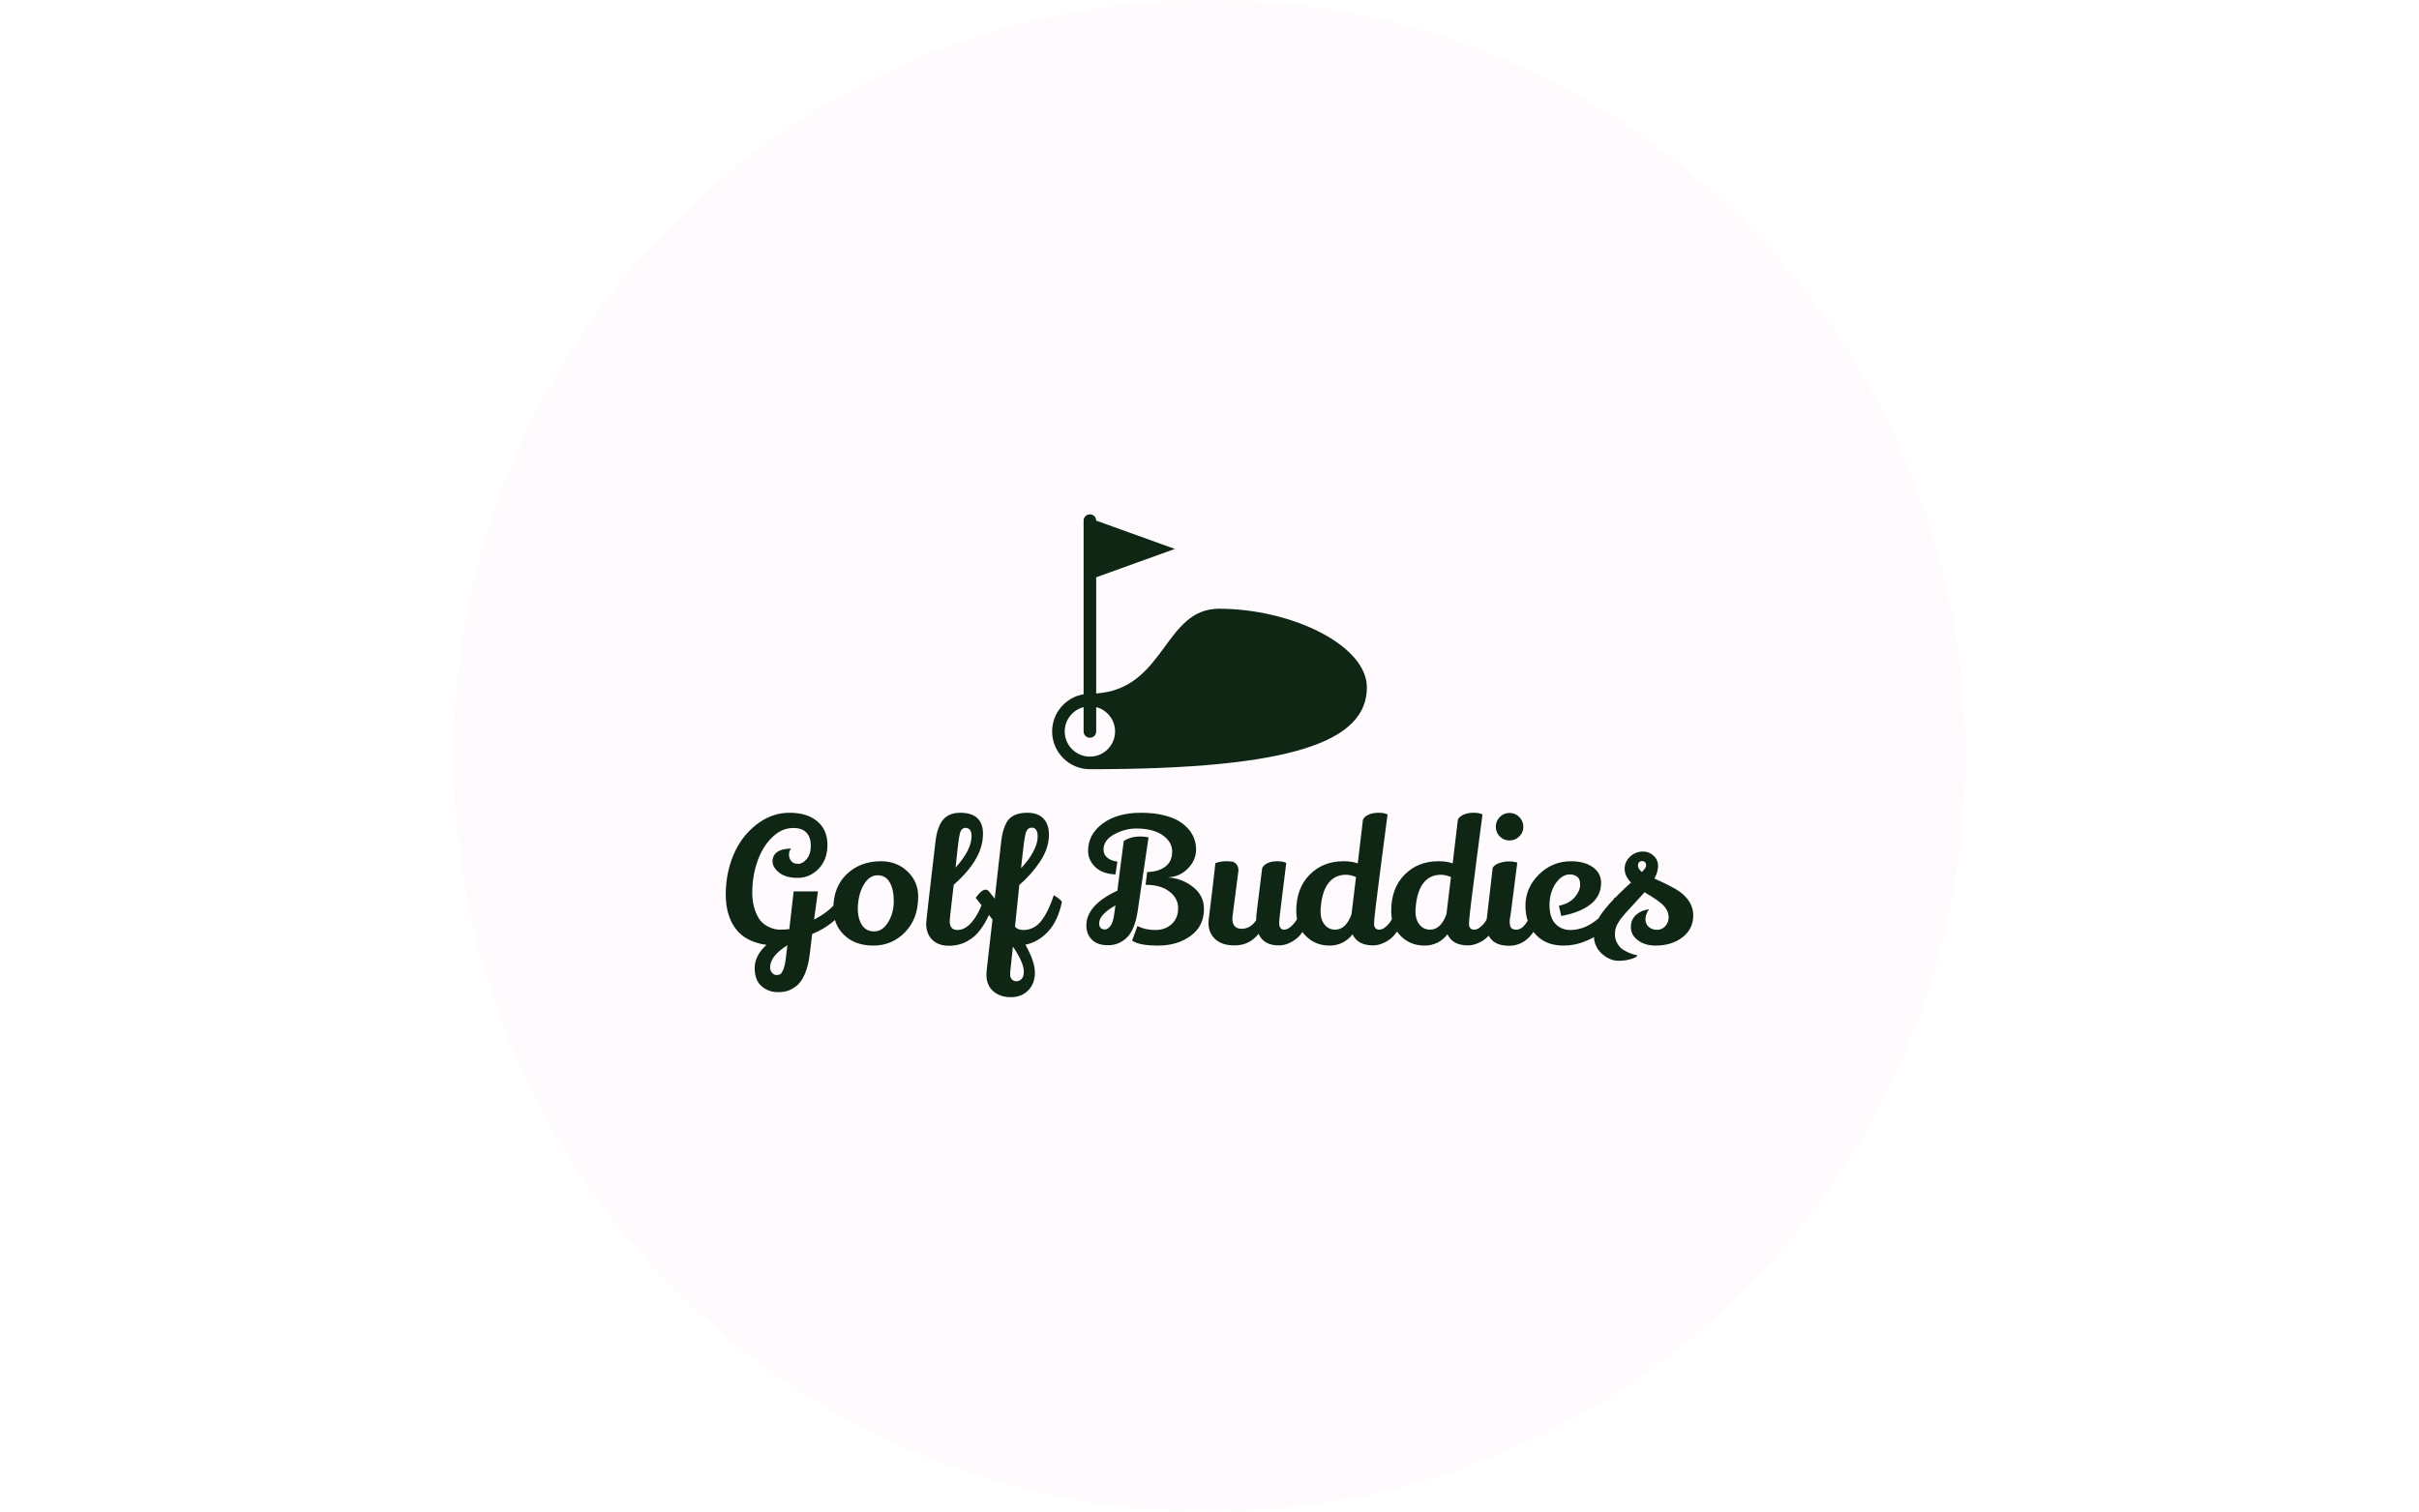
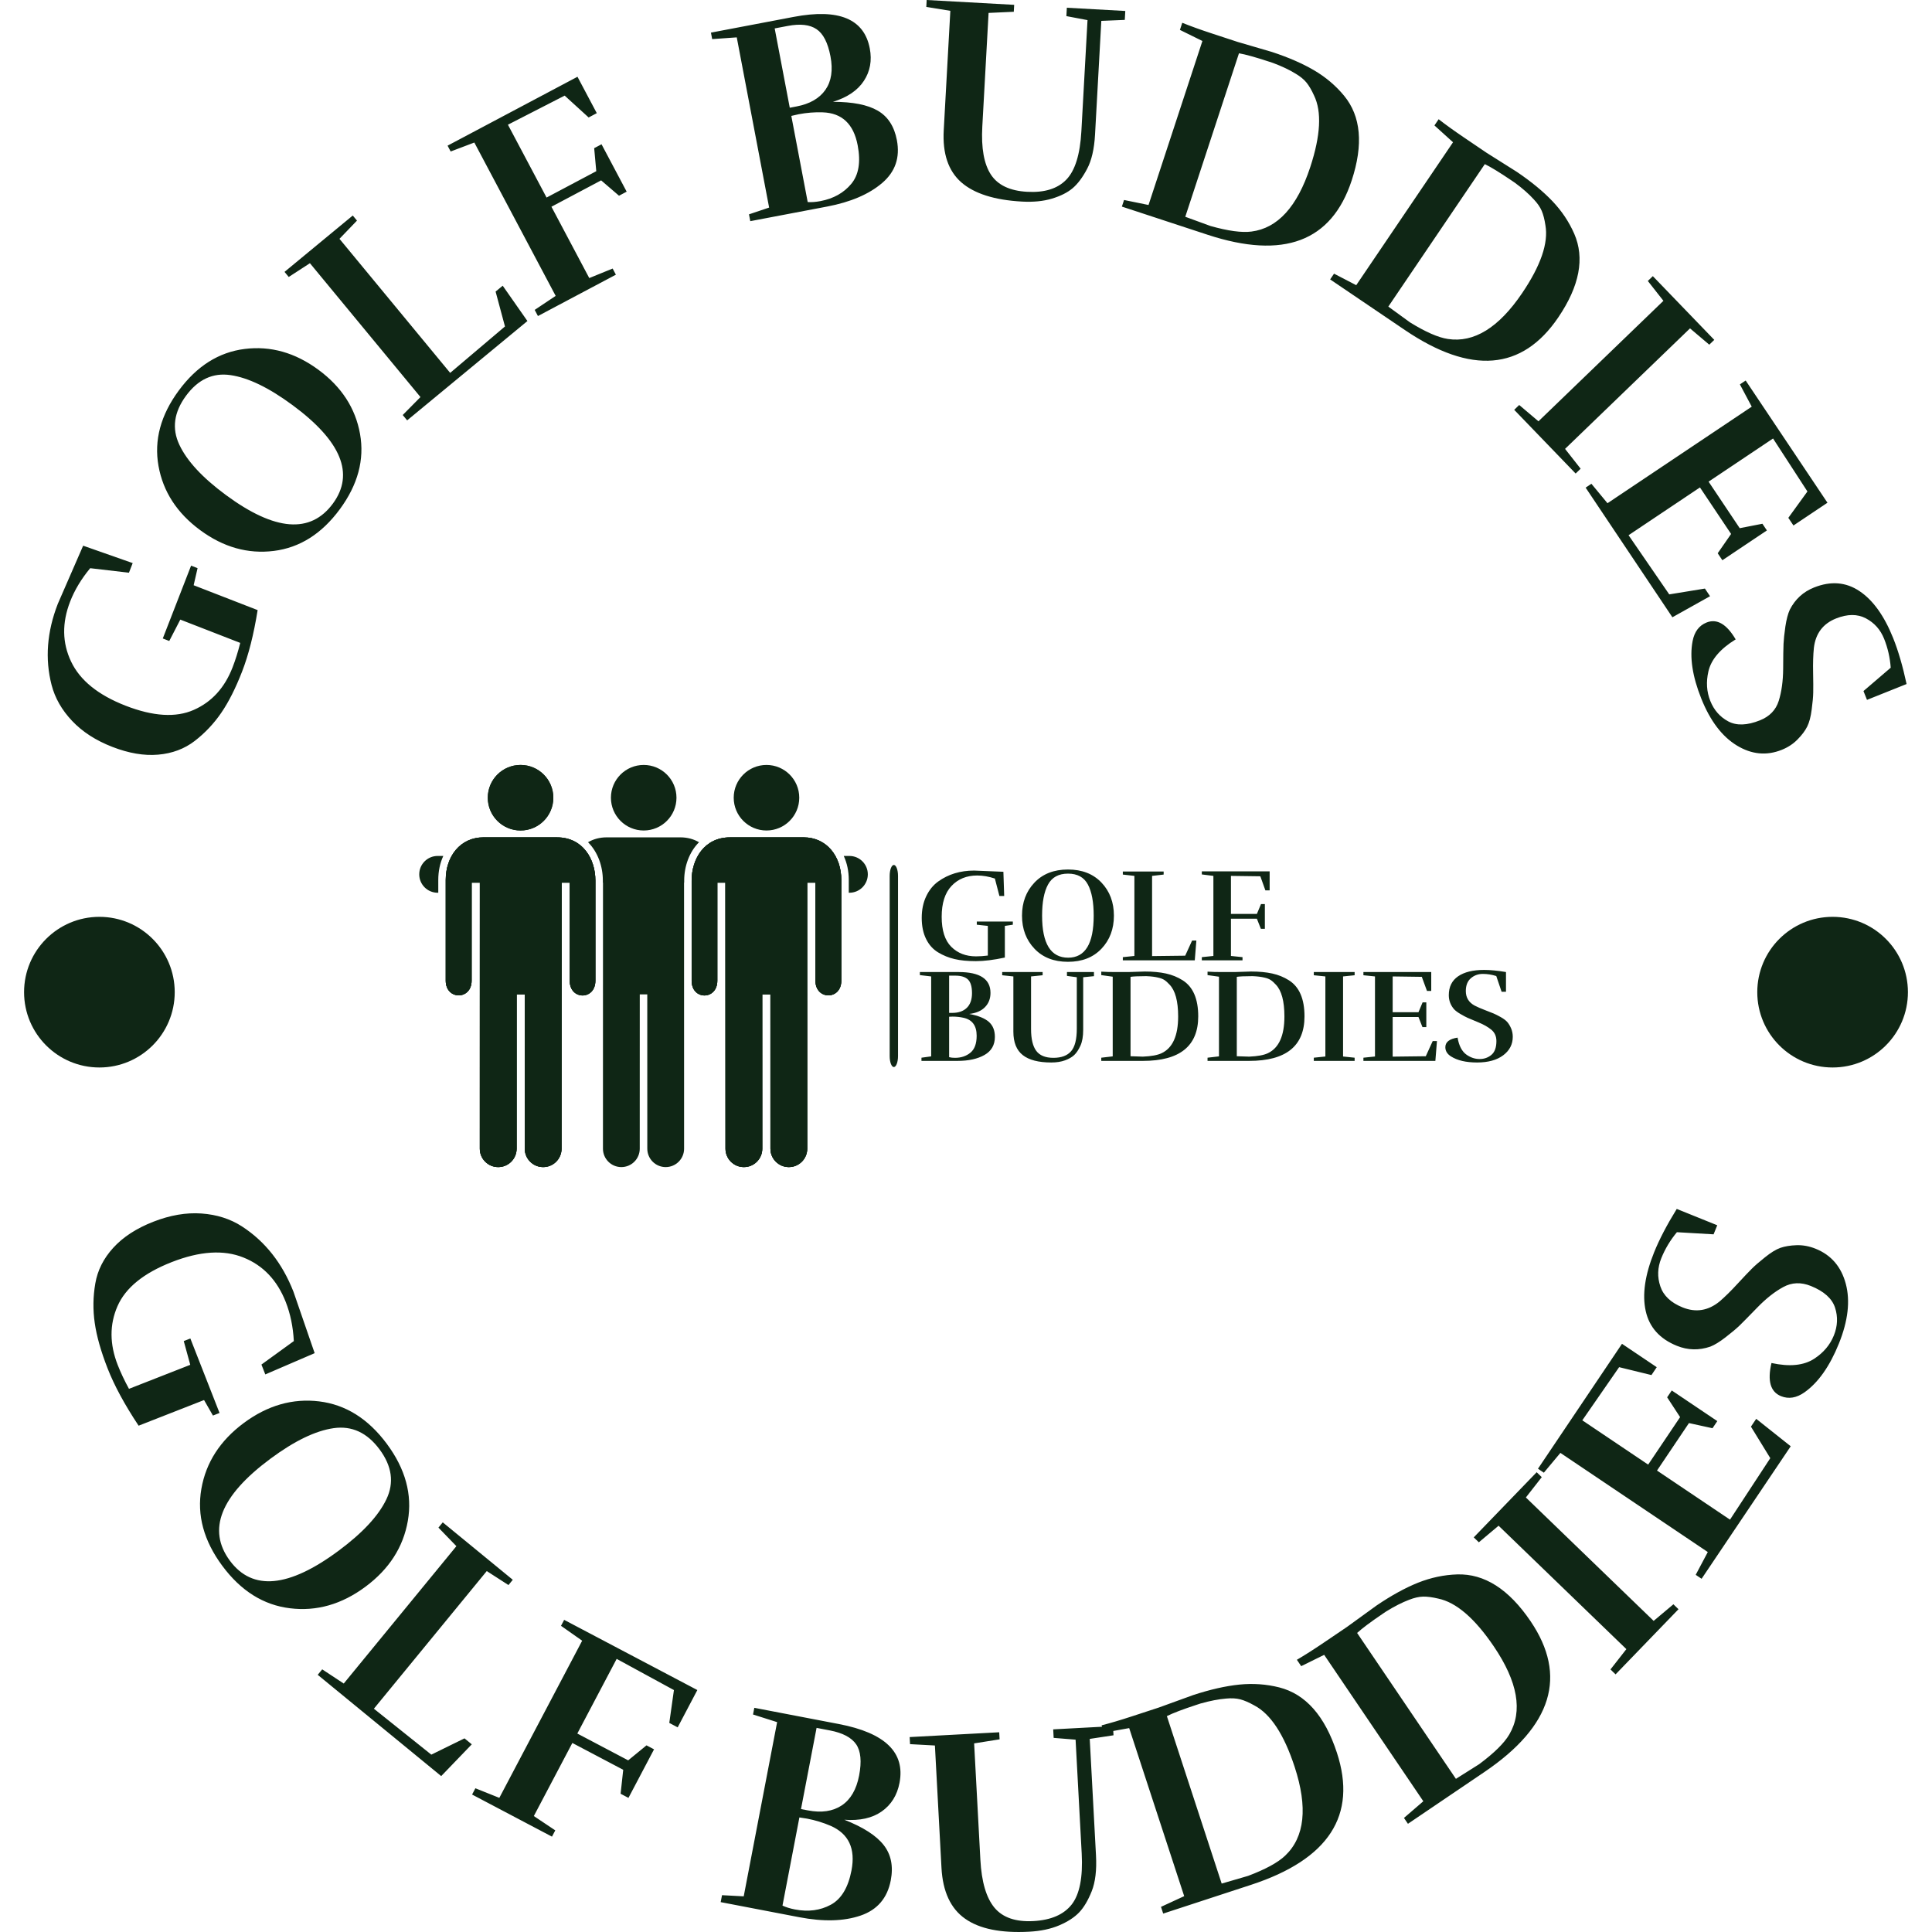
- <svg xmlns="http://www.w3.org/2000/svg" version="1.1" width="1000" height="625" viewBox="0 0 1000 625">
+ <svg xmlns="http://www.w3.org/2000/svg" version="1.1" width="1000" height="1000" viewBox="0 0 1000 1000">
  <g transform="matrix(1,0,0,1,0,0)">
-     <svg viewBox="0 0 512 320" data-background-color="#0f2615" preserveAspectRatio="xMidYMid meet" height="625" width="1000">
+     <svg viewBox="0 0 280 280" data-background-color="#ffffff" preserveAspectRatio="xMidYMid meet" height="1000" width="1000">
      <defs />
      <g id="tight-bounds" transform="matrix(1,0,0,1,0,0)">
-         <svg viewBox="0 0 512 320" height="320" width="512">
+         <svg viewBox="0 0 280 280" height="280" width="280">
          <g>
-             <svg />
-           </g>
-           <g>
-             <svg viewBox="0 0 512 320" height="320" width="512">
-               <g>
-                 <path d="M96 160c0-88.366 71.634-160 160-160 88.366 0 160 71.634 160 160 0 88.366-71.634 160-160 160-88.366 0-160-71.634-160-160z" fill="#fffafe" data-fill-palette-color="tertiary" />
-               </g>
-               <g transform="matrix(1,0,0,1,153.6,108.8871)">
-                 <svg viewBox="0 0 204.8 102.226" height="102.226" width="204.8">
+             <svg viewBox="0 0 280 280" height="280" width="280">
+               <g transform="matrix(1,0,0,1,60.75871,110.8564)">
+                 <svg viewBox="0 0 158.483 58.287" height="58.287" width="158.483">
                  <g>
-                     <svg viewBox="0 0 204.8 102.226" height="102.226" width="204.8">
+                     <svg viewBox="0 0 292.302 107.504" height="58.287" width="158.483">
                      <g>
-                         <svg viewBox="0 0 204.8 102.226" height="102.226" width="204.8">
-                           <g transform="matrix(1,0,0,1,0,63.1797)">
-                             <svg viewBox="0 0 204.8 39.046" height="39.046" width="204.8">
+                         <rect width="2.231" height="54.021" x="125.747" y="26.742" fill="#0f2615" opacity="1" stroke-width="0" stroke="transparent" fill-opacity="1" class="rect-o-0" data-fill-palette-color="primary" rx="1%" id="o-0" data-palette-color="#0f2615" />
+                       </g>
+                       <g transform="matrix(1,0,0,1,133.8198,26.87591)">
+                         <svg viewBox="0 0 158.483 53.752" height="53.752" width="158.483">
+                           <g>
+                             <svg viewBox="0 0 158.483 53.752" height="53.752" width="158.483">
                              <g>
-                                 <svg viewBox="0 0 204.8 39.046" height="39.046" width="204.8">
-                                   <g>
-                                     <svg viewBox="0 0 204.8 39.046" height="39.046" width="204.8">
-                                       <g transform="matrix(1,0,0,1,0,0)">
-                                         <svg width="204.8" viewBox="1.45 -38.05 279.27 53.25" height="39.046" data-palette-color="#0f2615">
-                                           <path d="M16.55 13.75L16.55 13.75Q13.75 13.75 11.78 12.03 9.8 10.3 9.8 6.75 9.8 3.2 13.2 0.1L13.2 0.1Q7.15-0.75 4.3-4.58 1.45-8.4 1.45-14.48 1.45-20.55 3.68-25.88 5.9-31.2 10.3-34.63 14.7-38.05 19.83-38.05 24.95-38.05 27.88-35.58 30.8-33.1 30.8-28.8 30.8-24.5 28.25-21.88 25.7-19.25 22.23-19.25 18.75-19.25 16.85-20.78 14.95-22.3 14.95-24.03 14.95-25.75 16.32-26.73 17.7-27.7 20.35-27.7L20.35-27.7Q19.7-27.05 19.7-25.98 19.7-24.9 20.35-24.1 21-23.3 22.33-23.3 23.65-23.3 24.83-24.7 26-26.1 26-28.53 26-30.95 24.75-32.3 23.5-33.65 20.95-33.65L20.95-33.65Q17.55-33.65 14.78-30.9 12-28.15 10.55-23.9 9.1-19.65 9.1-14.95L9.1-14.95Q9.1-10.9 10.85-7.8L10.85-7.8Q11.75-6.2 13.53-5.25 15.3-4.3 17.03-4.3 18.75-4.3 19.8-4.45L19.8-4.45 21.05-15.35 28.05-15.35 26.95-7.2Q32.35-10.05 34.05-13.4L34.05-13.4 36-10.65Q32.75-5.65 26.4-3.05L26.4-3.05 25.75 2.35Q25.35 6 24.3 8.45 23.25 10.9 21.83 11.98 20.4 13.05 19.2 13.4 18 13.75 16.55 13.75ZM14.25 6.6L14.25 6.6Q14.25 7.5 14.8 8.15 15.35 8.8 16.07 8.8 16.8 8.8 17.2 8.55 17.6 8.3 18.05 7.25 18.5 6.2 18.75 4.3L18.75 4.3 19.25 0.2Q14.25 3.3 14.25 6.6ZM46.25-24.05L46.25-24.05Q50.85-24.05 53.92-21.1 57-18.15 57-13.9L57-13.9Q57-7.45 53.22-3.58 49.45 0.3 44.1 0.3 38.75 0.3 35.62-2.75 32.5-5.8 32.5-10.3L32.5-10.3Q32.5-16.6 36.35-20.3L36.35-20.3Q40.25-24.05 46.25-24.05ZM45.27-20Q42.9-20 41.3-17.3 39.7-14.6 39.55-10.5L39.55-10.5Q39.55-7.6 40.72-5.7 41.9-3.8 44.3-3.8 46.7-3.8 48.32-6.45 49.95-9.1 49.95-12.5 49.95-15.9 48.8-17.9L48.8-17.9Q47.65-20 45.27-20ZM65.87 0.35Q62.8 0.35 61.05-1.38 59.3-3.1 59.3-6.1L59.3-6.1Q59.3-6.9 62-29.85L62-29.85Q62.7-35.75 65.75-37.3L65.75-37.3Q67.15-38.05 69.09-38.05L69.09-38.05Q75.7-38.05 75.7-31.95L75.7-31.95Q75.7-31.45 75.65-30.9L75.65-30.9Q75.15-24.2 67.25-17.25L67.25-17.25Q67-14.8 66.7-12.5L66.7-12.5Q66.09-7.35 66.09-6.8L66.09-6.8Q66.09-4.2 68.34-4.2L68.34-4.2Q70.8-4.2 72.92-7.03 75.05-9.85 76.2-14.25L76.2-14.25Q76.65-14.1 77.45-13.43 78.25-12.75 78.55-12.25L78.55-12.25Q77.75-8.1 74.95-4.3L74.95-4.3Q73.55-2.35 71.4-1.1L71.4-1.1Q68.95 0.35 65.87 0.35ZM67.95-23.75L67.8-22.25Q72.4-27.3 72.4-31.3L72.4-31.3Q72.4-33.7 70.59-33.7L70.59-33.7Q69.45-33.6 69.07-32.2 68.7-30.8 68.37-27.65 68.05-24.5 67.95-23.75L67.95-23.75ZM87.94 0.05L87.94 0.05Q90.69 4.9 90.69 8.08 90.69 11.25 88.77 13.23 86.84 15.2 83.74 15.2 80.64 15.2 78.67 13.48 76.69 11.75 76.69 8.7L76.69 8.7Q76.69 8.1 76.89 6.3L76.89 6.3 78.44-7.2Q75.49-11.15 73.59-13.5L73.59-13.5Q75.29-15.85 76.44-15.85L76.44-15.85Q76.99-15.85 77.47-15.3 77.94-14.75 79.09-13.25L79.09-13.25 80.99-30.05Q81.39-33.35 82.59-35.4L82.59-35.4Q84.19-38.05 88.49-38.05L88.49-38.05Q91.54-38.05 93.14-36.38 94.74-34.7 94.74-31.75L94.74-31.75Q94.74-27.8 92.17-23.95 89.59-20.1 86.19-17.2L86.19-17.2 84.94-5.15Q85.79-4.2 87.34-4.2L87.34-4.2Q90.44-4.2 92.52-6.83 94.59-9.45 96.14-14.25L96.14-14.25Q96.84-13.85 97.62-13.23 98.39-12.6 98.49-12.35L98.49-12.35Q97.34-6.8 94.49-3.75 91.64-0.7 87.94 0.05ZM90.29-33.7L90.29-33.7Q90.04-33.75 89.79-33.75L89.79-33.75Q88.44-33.75 87.99-32 87.54-30.25 86.89-23.95L86.89-23.95 86.69-22.05Q88.84-24.25 90.17-26.73 91.49-29.2 91.49-31.23 91.49-33.25 90.29-33.7ZM84.34 0.6L83.59 7.6Q83.54 7.85 83.54 8.68 83.54 9.5 84.04 10.05 84.54 10.6 85.37 10.6 86.19 10.6 86.84 9.93 87.49 9.25 87.49 7.85L87.49 7.85Q87.49 5.2 84.34 0.6L84.34 0.6ZM106.04-27.05L106.04-27.05Q106.04-31.8 110.24-34.93 114.44-38.05 121.34-38.05L121.34-38.05Q124.99-38.05 127.89-37.33 130.79-36.6 132.49-35.5 134.19-34.4 135.34-32.95L135.34-32.95Q137.24-30.45 137.21-27.38 137.19-24.3 134.79-21.9 132.39-19.5 128.99-19.4L128.99-19.4Q133.24-19.1 136.36-16.6 139.49-14.1 139.49-10.3L139.49-10.3Q139.49-5.3 135.64-2.5 131.79 0.3 126.26 0.3 120.74 0.3 118.74-1.15L118.74-1.15 120.29-5.35Q122.49-4.2 125.41-4.2 128.34-4.2 130.19-5.93 132.04-7.65 132.04-10.5 132.04-13.35 129.51-15.3 126.99-17.25 122.64-17.25L122.64-17.25 123.09-20.95Q126.09-20.95 128.16-22.38 130.24-23.8 130.31-26.65 130.39-29.5 127.74-31.45L127.74-31.45Q124.89-33.5 119.94-33.5L119.94-33.5Q116.69-33.5 113.59-31.83 110.49-30.15 110.49-27.35L110.49-27.35Q110.49-26 111.59-25.08 112.69-24.15 114.49-23.95L114.49-23.95 113.94-20.25Q110.14-20.4 108.09-22.4 106.04-24.4 106.04-27.05ZM120.34-9.6Q119.54-4.25 117.24-2.02 114.94 0.2 111.84 0.2 108.74 0.2 107.14-1.4 105.54-3 105.54-5.5L105.54-5.5Q105.54-11.4 114.49-15.55L114.49-15.55Q114.74-17.65 115.21-21.23 115.69-24.8 115.96-27 116.24-29.2 116.34-29.9L116.34-29.9Q118.39-31.2 121.09-31.2L121.09-31.2Q122.34-31.2 123.49-30.95L123.49-30.95 120.34-9.6ZM109.24-6.15L109.24-6.15Q109.24-4.35 110.94-4.35L110.94-4.35Q111.64-4.35 112.41-5.28 113.19-6.2 113.49-8.2L113.49-8.2 113.94-11.3Q109.24-8.65 109.24-6.15ZM163.24-23.55L163.24-23.55Q161.19-7.35 161.19-6.3L161.19-6.3Q161.19-4.3 162.64-4.3L162.64-4.3Q163.94-4.3 165.46-6.08 166.99-7.85 167.89-11.4L167.89-11.4Q169.54-9.6 169.89-8.6L169.89-8.6Q168.74-3.75 166.24-1.75 163.74 0.25 161.09 0.25L161.09 0.25Q156.74 0.25 155.24-3.1L155.24-3.1Q152.64 0.25 148.29 0.25L148.29 0.25Q144.69 0.25 142.74-1.55 140.79-3.35 140.79-6.25L140.79-6.25Q140.79-6.95 141.04-8.7L141.04-8.7Q142.19-18 142.79-23.5L142.79-23.5Q144.34-24.05 145.64-24.05 146.94-24.05 147.59-23.95 148.24-23.85 148.84-23.2 149.44-22.55 149.44-21.35L149.44-21.35 147.79-8.6Q147.69-8 147.69-7.5L147.69-7.5Q147.69-4.55 150.39-4.55L150.39-4.55Q152.89-4.55 154.54-7L154.54-7Q154.54-7.55 154.64-8.75L154.64-8.75 156.29-22.05Q156.64-22.9 157.79-23.48 158.94-24.05 160.66-24.05 162.39-24.05 163.24-23.55ZM185.38-36.05Q185.73-36.9 186.96-37.48 188.18-38.05 189.91-38.05 191.63-38.05 192.48-37.55L192.48-37.55Q191.98-33.65 190.88-25.3L190.88-25.3Q188.58-7.85 188.58-6.08 188.58-4.3 190.08-4.3L190.08-4.3Q191.38-4.3 192.78-5.93 194.18-7.55 195.33-11.25L195.33-11.25Q196.73-9.9 197.28-8.3L197.28-8.3Q195.48-2.35 191.63-0.6L191.63-0.6Q189.88 0.25 188.33 0.25L188.33 0.25Q183.88 0.25 182.38-2.95L182.38-2.95Q179.78 0.3 175.73 0.3 171.68 0.3 168.91-2.45 166.13-5.2 166.13-9.7L166.13-9.7Q166.13-16.25 169.98-20.15 173.83-24.05 179.73-24.05L179.73-24.05Q179.88-24.05 180.03-24.05L180.03-24.05Q182.08-24.05 183.88-23.45L183.88-23.45 185.38-36.05ZM180.48-20.15L180.48-20.15Q177.28-20.15 175.41-17.73 173.53-15.3 173.18-10.5L173.18-10.5Q173.13-10.05 173.13-9.65L173.13-9.65Q173.13-7.2 174.31-5.75 175.48-4.3 177.33-4.3L177.33-4.3Q180.48-4.3 182.08-8.75L182.08-8.75 183.38-19.5Q181.73-20.15 180.48-20.15ZM212.78-36.05Q213.13-36.9 214.36-37.48 215.58-38.05 217.31-38.05 219.03-38.05 219.88-37.55L219.88-37.55Q219.38-33.65 218.28-25.3L218.28-25.3Q215.98-7.85 215.98-6.08 215.98-4.3 217.48-4.3L217.48-4.3Q218.78-4.3 220.18-5.93 221.58-7.55 222.73-11.25L222.73-11.25Q224.13-9.9 224.68-8.3L224.68-8.3Q222.88-2.35 219.03-0.6L219.03-0.6Q217.28 0.25 215.73 0.25L215.73 0.25Q211.28 0.25 209.78-2.95L209.78-2.95Q207.18 0.3 203.13 0.3 199.08 0.3 196.31-2.45 193.53-5.2 193.53-9.7L193.53-9.7Q193.53-16.25 197.38-20.15 201.23-24.05 207.13-24.05L207.13-24.05Q207.28-24.05 207.43-24.05L207.43-24.05Q209.48-24.05 211.28-23.45L211.28-23.45 212.78-36.05ZM207.88-20.15L207.88-20.15Q204.68-20.15 202.81-17.73 200.93-15.3 200.58-10.5L200.58-10.5Q200.53-10.05 200.53-9.65L200.53-9.65Q200.53-7.2 201.71-5.75 202.88-4.3 204.73-4.3L204.73-4.3Q207.88-4.3 209.48-8.75L209.48-8.75 210.78-19.5Q209.13-20.15 207.88-20.15ZM224.88-36.83Q226.03-38 227.68-38 229.33-38 230.5-36.83 231.68-35.65 231.68-34 231.68-32.35 230.5-31.2 229.33-30.05 227.68-30.05 226.03-30.05 224.88-31.2 223.73-32.35 223.73-34 223.73-35.65 224.88-36.83ZM222.83-22.15Q223.33-23.05 224.73-23.53 226.13-24 227.5-24 228.88-24 229.93-23.65L229.93-23.65Q227.98-8.6 227.98-8.45L227.98-8.45Q227.73-7.45 227.73-6.78 227.73-6.1 227.83-5.6L227.83-5.6Q228.03-4.3 229.65-4.3 231.28-4.3 232.65-6.43 234.03-8.55 234.73-11.25L234.73-11.25Q235.08-11.05 235.83-10.05 236.58-9.05 236.73-8.55L236.73-8.55Q235.73-4.55 233.33-2.1L233.33-2.1Q230.93 0.35 227.58 0.35 224.23 0.35 222.6-1.3 220.98-2.95 220.98-5.55L220.98-5.55Q220.98-6.1 221.03-6.7L221.03-6.7 222.83-22.15ZM241.93-11.2Q245.03-11.85 246.55-13.7 248.08-15.55 248.08-17.28 248.08-19 247.15-19.63 246.23-20.25 245.13-20.25L245.13-20.25Q242.78-20.25 241-17.63 239.23-15 239.23-11.38 239.23-7.75 240.95-5.98 242.68-4.2 245.23-4.2L245.23-4.2Q248.98-4.2 252.43-6.8 255.88-9.4 258.03-13.6L258.03-13.6Q259.13-12.55 260.03-11L260.03-11Q258.38-7.25 254.18-3.65L254.18-3.65Q252.08-1.9 249.2-0.8 246.33 0.3 243.28 0.3L243.28 0.3Q238.28 0.3 235.38-2.75L235.38-2.75Q232.28-6.05 232.28-11.2 232.28-16.35 236.15-20.2 240.03-24.05 245.43-24.05L245.43-24.05Q249.28-24.05 251.68-22.38 254.08-20.7 254.13-17.85L254.13-17.85Q254.13-14 251.05-11.6 247.98-9.2 242.63-8.25L242.63-8.25 241.93-11.2ZM276.77-15.3L276.77-15.3Q280.72-12.4 280.72-8.45 280.72-4.5 277.62-2.1 274.52 0.3 269.82 0.3L269.82 0.3Q266.77 0.3 264.75-1.23 262.72-2.75 262.72-5 262.72-7.25 264.22-8.58 265.72-9.9 267.97-10.2L267.97-10.2Q266.92-8.7 266.92-7.33 266.92-5.95 267.87-5.1L267.87-5.1Q268.82-4.25 270.27-4.25 271.72-4.25 272.67-5.33 273.62-6.4 273.62-7.8L273.62-7.8Q273.62-10.1 271.47-11.9L271.47-11.9Q270.17-12.95 268.67-13.88 267.17-14.8 267.07-14.85L267.07-14.85Q266.87-15 266.67-15.1L266.67-15.1Q265.77-14.05 264.07-12.23 262.37-10.4 261.37-9.3L261.37-9.3Q258.57-6.25 258.22-4.2L258.22-4.2Q258.12-3.8 258.12-2.68 258.12-1.55 258.8-0.35 259.47 0.85 260.42 1.45 261.37 2.05 262.3 2.43 263.22 2.8 263.9 2.95 264.57 3.1 264.57 3.15L264.57 3.15Q264.57 3.5 263.47 3.95L263.47 3.95Q261.42 4.7 259.2 4.7 256.97 4.7 254.87 3.1L254.87 3.1Q252.02 0.9 252.02-2.75L252.02-2.75Q252.02-5 253.17-7.2L253.17-7.2Q255.22-11.1 262.77-17.9L262.77-17.9Q260.92-19.75 260.92-21.85 260.92-23.95 262.5-25.4 264.07-26.85 266.22-26.85L266.22-26.85Q268.17-26.85 269.62-25.3L269.62-25.3Q270.57-24.25 270.57-22.65 270.57-21.05 269.52-19.05L269.52-19.05Q274.87-16.65 276.77-15.3ZM265.92-20.95L265.92-20.95Q267.12-22.2 267.12-22.75L267.12-22.75Q267.12-24 266.02-24.1L266.02-24.1Q264.77-24.1 264.77-22.7L264.77-22.7Q264.77-21.85 265.92-20.95Z" opacity="1" transform="matrix(1,0,0,1,0,0)" fill="#0f2615" class="undefined-text-0" data-fill-palette-color="quaternary" id="text-0" />
-                                         </svg>
+                                 <svg viewBox="0 0 158.483 53.752" height="53.752" width="158.483">
+                                   <g transform="matrix(1,0,0,1,0,0)">
+                                     <svg width="158.483" viewBox="1.55 -34.15 222.9 72.55" height="53.752" data-palette-color="#0f2615">
+                                       <svg />
+                                       <svg />
+                                       <g class="undefined-text-0" data-fill-palette-color="primary" id="text-0">
+                                         <path d="M21.95-33.75v0l11 0.45 0.3 9.1h-1.8l-1.7-6.55c-2.3-0.767-4.517-1.15-6.65-1.15v0c-3.967 0-7.183 1.307-9.65 3.92-2.467 2.62-3.7 6.487-3.7 11.6 0 5.12 1.2 8.88 3.6 11.28 2.4 2.4 5.5 3.6 9.3 3.6v0c1.367 0 2.85-0.1 4.45-0.3v0-11.15l-4.15-0.45v-1.2h13.55v1.2l-3 0.45v11.9c-4.167 0.9-7.807 1.35-10.92 1.35-3.12 0-5.78-0.26-7.98-0.78-2.2-0.513-4.267-1.353-6.2-2.52-1.933-1.167-3.44-2.85-4.52-5.05-1.087-2.2-1.63-4.833-1.63-7.9 0-3.067 0.56-5.777 1.68-8.13 1.113-2.347 2.62-4.203 4.52-5.57v0c3.8-2.733 8.3-4.1 13.5-4.1zM74.5-16.8c0 5-1.557 9.14-4.67 12.42-3.12 3.287-7.32 4.93-12.6 4.93-5.287 0-9.487-1.643-12.6-4.93-3.12-3.28-4.68-7.42-4.68-12.42 0-5 1.56-9.143 4.68-12.43 3.113-3.28 7.313-4.92 12.6-4.92 5.28 0 9.48 1.64 12.6 4.92 3.113 3.287 4.67 7.43 4.67 12.43zM57.3-1v0c6.4 0 9.6-5.267 9.6-15.8v0c0-5.067-0.727-8.967-2.18-11.7-1.447-2.733-3.937-4.1-7.47-4.1-3.533 0-6.04 1.367-7.52 4.1-1.487 2.733-2.23 6.633-2.23 11.7v0c0 10.533 3.267 15.8 9.8 15.8zM77.85-33.4h15.35v1.15l-4.35 0.5v30.15l12.45-0.15 2.6-5.7h1.6l-0.6 7.45h-27.05v-1.2l4.35-0.45v-30.1l-4.35-0.5zM128.25-15.65h-9.75v14l4.35 0.45v1.2h-15.3v-1.2l4.35-0.45v-30.1l-4.35-0.55v-1.15h25.5v7.15h-1.6l-1.9-5.3-11.05-0.15v14.3h9.75l1.55-3.7h1.45v9.3h-1.5z" data-fill-palette-color="primary" fill="#0f2615" opacity="1" />
+                                         <path d="M1.55 4.4h14.6c7.967 0 11.95 2.617 11.95 7.85v0c0 2.133-0.683 3.907-2.05 5.32-1.367 1.42-3.35 2.28-5.95 2.58v0c3.367 0.633 5.817 1.617 7.35 2.95 1.533 1.333 2.3 3.217 2.3 5.65v0c0 3.067-1.3 5.34-3.9 6.82-2.6 1.487-5.983 2.23-10.15 2.23v0h-13.55v-1.2l3.65-0.5v-30.05l-4.25-0.5zM13.85 21.15v0l-1.3 0.05v15.2c0.633 0.167 1.367 0.25 2.2 0.25v0c2.3 0 4.233-0.643 5.8-1.93 1.567-1.28 2.35-3.403 2.35-6.37v0c0-3.767-1.633-6.017-4.9-6.75v0c-1.333-0.3-2.717-0.45-4.15-0.45zM14.85 5.75h-2.3v14h1.2c2.333 0 4.15-0.633 5.45-1.9 1.3-1.267 1.95-3.11 1.95-5.53 0-2.413-0.5-4.113-1.5-5.1-1-0.98-2.6-1.47-4.8-1.47zM62.95 6.35v19.75c0 2.5-0.35 4.507-1.05 6.02-0.7 1.52-1.473 2.68-2.32 3.48-0.853 0.8-2.013 1.467-3.48 2-1.467 0.533-3.183 0.8-5.15 0.8v0c-4.8 0-8.373-0.927-10.72-2.78-2.353-1.847-3.53-4.787-3.53-8.82v0-20.75l-4.2-0.45v-1.2h15.2v1.2l-4.35 0.45v19.75c0 3.733 0.65 6.473 1.95 8.22 1.3 1.753 3.45 2.63 6.45 2.63 3 0 5.217-0.827 6.65-2.48 1.433-1.647 2.15-4.487 2.15-8.52v0-19.3l-3.7-0.5v-1.45h10.15v1.55zM106.2 21.05v0c0 11.167-6.933 16.75-20.8 16.75v0h-15.65v-1.2l4.3-0.5v-29.95l-4.3-0.6v-1.3c1.533 0.1 3.317 0.15 5.35 0.15v0h4.8l6.2-0.2c3.033 0 5.693 0.25 7.98 0.75 2.28 0.5 4.37 1.35 6.27 2.55v0c3.9 2.467 5.85 6.983 5.85 13.55zM98.65 21.1v0c0-5.767-1.083-9.767-3.25-12v0c-0.7-0.767-1.35-1.343-1.95-1.73-0.6-0.38-1.35-0.67-2.25-0.87v0c-1.233-0.3-2.683-0.483-4.35-0.55v0h-0.75c-2.433 0-4.217 0.083-5.35 0.25v0 29.85l4.65 0.15c3.167-0.133 5.517-0.567 7.05-1.3v0c4.133-1.967 6.2-6.567 6.2-13.8zM146.15 21.05v0c0 11.167-6.933 16.75-20.8 16.75v0h-15.65v-1.2l4.3-0.5v-29.95l-4.3-0.6v-1.3c1.533 0.1 3.317 0.15 5.35 0.15v0h4.8l6.2-0.2c3.033 0 5.693 0.25 7.98 0.75 2.28 0.5 4.37 1.35 6.27 2.55v0c3.9 2.467 5.85 6.983 5.85 13.55zM138.6 21.1v0c0-5.767-1.083-9.767-3.25-12v0c-0.7-0.767-1.35-1.343-1.95-1.73-0.6-0.38-1.35-0.67-2.25-0.87v0c-1.233-0.3-2.683-0.483-4.35-0.55v0h-0.75c-2.433 0-4.217 0.083-5.35 0.25v0 29.85l4.65 0.15c3.167-0.133 5.517-0.567 7.05-1.3v0c4.133-1.967 6.2-6.567 6.2-13.8zM165 36.6v1.2h-15.35v-1.2l4.35-0.45v-30.1l-4.35-0.45v-1.2h15.35v1.2l-4.35 0.45v30.1zM195.35 37.8h-27.05v-1.2l4.35-0.45v-30.1l-4.35-0.45v-1.2h25.5v7.1h-1.6l-1.95-5.3-10.95-0.15v13.45h9.7l1.55-3.7h1.4v9.3h-1.45l-1.5-3.8h-9.7v14.9l12.45-0.15 2.6-5.7h1.6zM201.2 36.1v0c-1.4-0.9-2.1-2.05-2.1-3.45v0c0-1.933 1.533-3.133 4.6-3.6v0c0.533 3.1 1.667 5.25 3.4 6.45v0c1.533 1.067 3.16 1.6 4.88 1.6 1.713 0 3.197-0.523 4.45-1.57 1.247-1.053 1.87-2.78 1.87-5.18v0c0-1.8-0.64-3.227-1.92-4.28-1.287-1.047-2.913-1.97-4.88-2.77-1.967-0.8-3.3-1.36-4-1.68-0.7-0.313-1.59-0.787-2.67-1.42-1.087-0.633-1.897-1.233-2.43-1.8v0c-1.333-1.533-2-3.3-2-5.3v0c0-3.133 1.167-5.5 3.5-7.1 2.333-1.6 5.583-2.4 9.75-2.4v0c2.367 0 5.117 0.267 8.25 0.8v0 7.4h-1.65l-2-5.9c-1.667-0.533-3.357-0.8-5.07-0.8-1.72 0-3.213 0.54-4.48 1.62-1.267 1.087-1.9 2.697-1.9 4.83v0c0 2.433 1.1 4.25 3.3 5.45v0c1.1 0.567 2.4 1.133 3.9 1.7 1.5 0.567 2.583 0.993 3.25 1.28 0.667 0.28 1.55 0.727 2.65 1.34 1.1 0.62 1.917 1.23 2.45 1.83 0.533 0.6 1.017 1.39 1.45 2.37 0.433 0.987 0.65 2.063 0.65 3.23v0c0 2.833-1.2 5.15-3.6 6.95-2.4 1.8-5.673 2.7-9.82 2.7-4.153 0-7.43-0.767-9.83-2.3z" data-fill-palette-color="primary" fill="#0f2615" opacity="1" />
                                      </g>
                                    </svg>
                                  </g>
                                </svg>
                              </g>
                            </svg>
                          </g>
-                           <g transform="matrix(1,0,0,1,69.09023,0)">
-                             <svg viewBox="0 0 66.62 53.962" height="53.962" width="66.62">
-                               <g>
-                                 <svg version="1.1" x="0" y="0" viewBox="0 0 100 81" enable-background="new 0 0 100 81" xml:space="preserve" height="53.962" width="66.62" class="icon-icon-0" data-fill-palette-color="quaternary" id="icon-0">
-                                   <path d="M53 30c-17.484 0-17.047 25.468-39 26.929V20l25-9L14 2c0-1.104-0.896-2-2-2-1.105 0-2 0.896-2 2v55.181C4.334 58.137 0 63.066 0 69c0 6.617 5.383 12 12 12 0 0 0 0 0.001 0C77 81 100 72 100 55 100 41.572 76 30 53 30zM12 77c-4.411 0-8-3.589-8-8 0-3.72 2.555-6.846 6-7.736V69c0 1.104 0.895 2 2 2 1.104 0 2-0.896 2-2v-7.736c3.445 0.891 6 4.017 6 7.736C20 73.411 16.411 77 12 77z" fill="#0f2615" data-fill-palette-color="quaternary" />
-                                 </svg>
+                         </svg>
+                       </g>
+                       <g>
+                         <svg viewBox="0 0 119.906 107.504" height="107.504" width="119.906">
+                           <g>
+                             <svg version="1.1" x="0" y="0" viewBox="-346 266.417 99.919 89.584" enable-background="new -346 256 100 100" xml:space="preserve" width="119.906" height="107.504" class="icon-icon-0" data-fill-palette-color="accent" id="icon-0">
+                               <g fill="#0f2615" data-fill-palette-color="accent">
+                                 <circle cx="-296.002" cy="273.726" r="7.3" fill="#0f2615" data-fill-palette-color="accent" />
+                                 <circle cx="-268.652" cy="273.726" r="7.3" fill="#0f2615" data-fill-palette-color="accent" />
+                                 <path d="M-341.76 292.038c0-1.976 0.4-3.782 1.118-5.342h-1.262c-2.261 0-4.096 1.833-4.096 4.096s1.835 4.099 4.096 4.099h0.144V292.038z" fill="#0f2615" data-fill-palette-color="accent" />
+                                 <circle cx="-323.432" cy="273.726" r="7.3" fill="#0f2615" data-fill-palette-color="accent" />
+                               </g>
+                               <g fill="#0f2615" data-fill-palette-color="accent">
+                                 <path d="M-332.508 351.904c0 2.26 1.835 4.096 4.098 4.096 2.265 0 4.099-1.836 4.099-4.096l0.004-34.378h1.824l-0.012 34.378c0 2.26 1.835 4.096 4.099 4.096 2.262 0 4.096-1.836 4.096-4.096l0.018-59.268h1.799v21.841c0 4.393 5.731 4.393 5.719 0V292.17c0-4.855-2.854-9.612-8.533-9.612l-16.383-0.006c-5.175 0-8.418 4.22-8.418 9.485v22.44c0 4.362 5.764 4.362 5.764 0v-21.841h1.835L-332.508 351.904z" fill="#0f2615" data-fill-palette-color="accent" />
+                                 <circle cx="-323.432" cy="273.726" r="7.3" fill="#0f2615" data-fill-palette-color="accent" />
+                                 <path d="M-332.508 351.904c0 2.26 1.835 4.096 4.098 4.096 2.265 0 4.099-1.836 4.099-4.096l0.004-34.378h1.824l-0.012 34.378c0 2.26 1.835 4.096 4.099 4.096 2.262 0 4.096-1.836 4.096-4.096l0.018-59.268h1.799v21.841c0 4.393 5.731 4.393 5.719 0V292.17c0-4.855-2.854-9.612-8.533-9.612l-16.383-0.006c-5.175 0-8.418 4.22-8.418 9.485v22.44c0 4.362 5.764 4.362 5.764 0v-21.841h1.835L-332.508 351.904z" fill="#0f2615" data-fill-palette-color="accent" />
+                                 <path d="M-332.508 351.904c0 2.26 1.835 4.096 4.098 4.096 2.265 0 4.099-1.836 4.099-4.096l0.004-34.378h1.824l-0.012 34.378c0 2.26 1.835 4.096 4.099 4.096 2.262 0 4.096-1.836 4.096-4.096l0.018-59.268h1.799v21.841c0 4.393 5.731 4.393 5.719 0V292.17c0-4.855-2.854-9.612-8.533-9.612l-16.383-0.006c-5.175 0-8.418 4.22-8.418 9.485v22.44c0 4.362 5.764 4.362 5.764 0v-21.841h1.835L-332.508 351.904z" fill="#0f2615" data-fill-palette-color="accent" />
+                                 <path d="M-250.323 292.038c0-1.976-0.398-3.782-1.118-5.342h1.263c2.261 0 4.097 1.833 4.097 4.096s-1.836 4.099-4.097 4.099h-0.145V292.038z" fill="#0f2615" data-fill-palette-color="accent" />
+                                 <path d="M-287.832 282.553l-8.209 0.003-8.21-0.003c-1.576 0-2.971 0.395-4.152 1.089 2.182 2.175 3.302 5.362 3.302 8.529v0.466h0.032l-0.009 59.268c0 2.26 1.836 4.096 4.096 4.096 2.267 0 4.099-1.836 4.099-4.096l0.006-34.378h0.835 0.835l0.006 34.378c0 2.26 1.832 4.096 4.099 4.096 2.261 0 4.097-1.836 4.097-4.096l-0.01-59.268h0.033v-0.466c0-3.167 1.121-6.354 3.302-8.529C-284.86 282.948-286.256 282.553-287.832 282.553z" fill="#0f2615" data-fill-palette-color="accent" />
+                                 <path d="M-259.574 351.904c0 2.26-1.836 4.096-4.1 4.096s-4.099-1.836-4.099-4.096l-0.003-34.378h-1.824l0.012 34.378c0 2.26-1.836 4.096-4.099 4.096-2.264 0-4.097-1.836-4.097-4.096l-0.018-59.268h-1.8v21.841c0 4.393-5.731 4.393-5.72 0V292.17c0-4.855 2.854-9.612 8.535-9.612l16.381-0.006c5.177 0 8.42 4.22 8.42 9.485v22.44c0 4.362-5.764 4.362-5.764 0v-21.841h-1.836L-259.574 351.904z" fill="#0f2615" data-fill-palette-color="accent" />
+                                 <path d="M-259.574 351.904c0 2.26-1.836 4.096-4.1 4.096s-4.099-1.836-4.099-4.096l-0.003-34.378h-1.824l0.012 34.378c0 2.26-1.836 4.096-4.099 4.096-2.264 0-4.097-1.836-4.097-4.096l-0.018-59.268h-1.8v21.841c0 4.393-5.731 4.393-5.72 0V292.17c0-4.855 2.854-9.612 8.535-9.612l16.381-0.006c5.177 0 8.42 4.22 8.42 9.485v22.44c0 4.362-5.764 4.362-5.764 0v-21.841h-1.836L-259.574 351.904z" fill="#0f2615" data-fill-palette-color="accent" />
+                                 <path d="M-259.574 351.904c0 2.26-1.836 4.096-4.1 4.096s-4.099-1.836-4.099-4.096l-0.003-34.378h-1.824l0.012 34.378c0 2.26-1.836 4.096-4.099 4.096-2.264 0-4.097-1.836-4.097-4.096l-0.018-59.268h-1.8v21.841c0 4.393-5.731 4.393-5.72 0V292.17c0-4.855 2.854-9.612 8.535-9.612l16.381-0.006c5.177 0 8.42 4.22 8.42 9.485v22.44c0 4.362-5.764 4.362-5.764 0v-21.841h-1.836L-259.574 351.904z" fill="#0f2615" data-fill-palette-color="accent" />
                              </g>
                            </svg>
                          </g>
-                           <g />
                        </svg>
                      </g>
                    </svg>
                  </g>
                </svg>
              </g>
+               <path d="M8.377 87.517v0l3.674-8.432 7.179 2.523-0.542 1.393-5.617-0.654c-1.29 1.559-2.258 3.168-2.903 4.829v0c-1.201 3.091-1.156 5.992 0.135 8.704 1.289 2.718 3.925 4.851 7.907 6.399 3.989 1.55 7.279 1.753 9.871 0.606 2.598-1.143 4.472-3.196 5.622-6.156v0c0.414-1.065 0.786-2.251 1.114-3.555v0l-8.686-3.377-1.601 3.1-0.938-0.365 4.102-10.554 0.939 0.365-0.567 2.475 9.272 3.603c-0.562 3.518-1.313 6.487-2.254 8.909-0.944 2.428-1.95 4.421-3.02 5.981-1.069 1.559-2.349 2.916-3.838 4.069-1.495 1.151-3.265 1.815-5.307 1.99-2.037 0.178-4.251-0.198-6.642-1.127-2.391-0.929-4.331-2.182-5.821-3.759-1.496-1.58-2.489-3.317-2.98-5.212v0c-0.974-3.786-0.673-7.705 0.901-11.755zM46.144 53.587c3.36 2.476 5.371 5.576 6.035 9.301 0.664 3.725-0.313 7.364-2.93 10.916-2.621 3.557-5.809 5.571-9.564 6.04-3.755 0.469-7.312-0.534-10.671-3.01-3.365-2.48-5.379-5.582-6.044-9.307-0.664-3.725 0.315-7.366 2.936-10.924 2.617-3.552 5.804-5.563 9.559-6.031 3.755-0.469 7.314 0.536 10.679 3.015zM48.242 72.987v0c3.173-4.306 1.219-9.069-5.865-14.288v0c-3.413-2.515-6.398-3.959-8.954-4.332-2.558-0.382-4.712 0.614-6.462 2.989-1.754 2.381-2.078 4.746-0.97 7.097 1.098 2.352 3.353 4.786 6.766 7.302v0c7.083 5.219 12.244 5.63 15.485 1.232zM41.236 39.403l9.891-8.169 0.609 0.738-2.538 2.64 16.045 19.429 7.941-6.727-1.358-5.057 1.03-0.85 3.582 5.12-17.431 14.396-0.641-0.777 2.571-2.601-16.02-19.398-3.072 1.994zM87.121 26.14l-7.203 3.821 5.483 10.338 3.387-1.379 0.472 0.889-11.298 5.993-0.471-0.89 3.041-2.03-11.789-22.226-3.429 1.3-0.448-0.846 18.827-9.985 2.797 5.274-1.18 0.626-3.474-3.167-8.223 4.215 5.6 10.558 7.203-3.82-0.303-3.337 1.065-0.565 3.643 6.868-1.109 0.589zM103.035 4.728l11.985-2.279c6.541-1.244 10.22 0.282 11.037 4.578v0c0.333 1.75 0.048 3.312-0.854 4.688-0.901 1.382-2.395 2.397-4.484 3.044v0c2.861-0.003 5.025 0.424 6.494 1.281 1.467 0.851 2.391 2.275 2.77 4.273v0c0.479 2.52-0.233 4.59-2.137 6.21-1.903 1.627-4.564 2.765-7.985 3.415v0l-11.124 2.115-0.188-0.989 2.918-0.981-4.69-24.667-3.564 0.252zM115.744 16.557v0l-1.06 0.242 2.374 12.485c0.548 0.038 1.165-0.008 1.851-0.139v0c1.887-0.359 3.372-1.189 4.457-2.491 1.086-1.296 1.398-3.161 0.935-5.596v0c-0.588-3.094-2.281-4.687-5.078-4.777v0c-1.144-0.04-2.303 0.052-3.479 0.276zM114.163 3.759l-1.89 0.359 2.186 11.496 0.989-0.188c1.913-0.364 3.306-1.166 4.179-2.408 0.866-1.247 1.11-2.862 0.732-4.847-0.377-1.985-1.054-3.3-2.028-3.947-0.97-0.654-2.359-0.81-4.168-0.465zM159.611 3.025l-0.91 16.482c-0.115 2.09-0.5 3.749-1.154 4.977-0.654 1.235-1.354 2.168-2.101 2.799-0.74 0.625-1.736 1.125-2.988 1.502-1.245 0.377-2.691 0.52-4.336 0.43v0c-4.001-0.221-6.941-1.155-8.82-2.804-1.872-1.654-2.715-4.163-2.529-7.527v0l0.957-17.317-3.483-0.562 0.055-1.005 12.68 0.701-0.056 1.005-3.653 0.167-0.91 16.481c-0.172 3.112 0.246 5.431 1.252 6.958 1.001 1.519 2.752 2.348 5.254 2.486 2.508 0.139 4.397-0.449 5.668-1.763 1.27-1.307 1.998-3.646 2.184-7.017v0l0.89-16.103-3.063-0.579 0.067-1.214 8.47 0.468-0.072 1.294zM195.898 26.151v0c-2.911 8.864-9.872 11.487-20.883 7.871v0l-12.424-4.081 0.314-0.957 3.549 0.725 7.808-23.769-3.26-1.606 0.339-1.032c1.192 0.482 2.595 0.989 4.211 1.52v0l3.807 1.25 4.977 1.457c2.405 0.79 4.452 1.683 6.14 2.677 1.681 0.993 3.12 2.214 4.315 3.663v0c2.451 2.973 2.82 7.067 1.107 12.282zM189.891 24.22v0c1.503-4.577 1.688-8.035 0.553-10.373v0c-0.356-0.789-0.724-1.416-1.102-1.883-0.374-0.459-0.892-0.884-1.553-1.276v0c-0.906-0.563-2.011-1.087-3.313-1.571v0l-0.597-0.196c-1.932-0.635-3.371-1.034-4.317-1.198v0l-7.783 23.694 3.653 1.336c2.554 0.72 4.533 0.989 5.936 0.806v0c3.795-0.481 6.636-3.594 8.523-9.339zM225.844 45.99v0c-5.232 7.725-12.646 8.337-22.241 1.839v0l-10.828-7.334 0.565-0.834 3.214 1.671 14.03-20.714-2.694-2.439 0.61-0.899c1.013 0.791 2.224 1.663 3.632 2.617v0l3.318 2.247 4.386 2.766c2.096 1.42 3.819 2.84 5.169 4.26 1.344 1.416 2.392 2.985 3.145 4.706v0c1.541 3.532 0.772 7.57-2.306 12.114zM220.597 42.485v0c2.702-3.989 3.828-7.263 3.379-9.823v0c-0.126-0.856-0.307-1.561-0.543-2.113-0.234-0.544-0.615-1.095-1.143-1.653v0c-0.717-0.79-1.635-1.597-2.755-2.42v0l-0.52-0.352c-1.684-1.14-2.958-1.919-3.823-2.337v0l-13.986 20.648 3.146 2.288c2.259 1.393 4.087 2.195 5.487 2.404v0c3.781 0.579 7.368-1.635 10.758-6.642zM229.079 67.929l-0.724 0.699-8.905-9.234 0.725-0.699 2.791 2.363 18.11-17.463-2.26-2.875 0.725-0.699 8.904 9.235-0.724 0.698-2.791-2.363-18.11 17.464zM242.376 89.459l-12.574-18.787 0.837-0.56 2.33 2.819 20.907-13.994-1.717-3.228 0.837-0.56 11.853 17.71-4.928 3.299-0.743-1.11 2.768-3.82-4.982-7.677-9.343 6.254 4.513 6.743 3.288-0.642 0.649 0.969-6.453 4.319-0.676-1.01 1.941-2.799-4.513-6.743-10.346 6.925 5.895 8.576 5.169-0.844 0.743 1.109zM245.303 92.919v0c0.263-1.365 0.937-2.264 2.022-2.699v0c1.499-0.6 2.906 0.215 4.221 2.444v0c-2.241 1.376-3.558 2.923-3.951 4.641v0c-0.35 1.522-0.259 2.949 0.275 4.281 0.533 1.333 1.401 2.32 2.603 2.963 1.202 0.643 2.735 0.591 4.598-0.155v0c1.394-0.558 2.3-1.497 2.716-2.815 0.414-1.325 0.628-2.875 0.642-4.648 0.007-1.771 0.025-2.977 0.054-3.619 0.029-0.642 0.119-1.483 0.268-2.523 0.158-1.037 0.373-1.849 0.646-2.438v0c0.776-1.513 1.941-2.581 3.496-3.202v0c2.431-0.973 4.629-0.8 6.595 0.517 1.963 1.311 3.592 3.583 4.886 6.816v0c0.736 1.838 1.383 4.056 1.942 6.652v0l-5.737 2.296-0.511-1.277 3.949-3.384c-0.105-1.461-0.424-2.858-0.958-4.191-0.531-1.326-1.413-2.315-2.647-2.966-1.232-0.645-2.674-0.637-4.327 0.025v0c-1.888 0.756-2.956 2.174-3.204 4.256v0c-0.103 1.029-0.141 2.214-0.112 3.555 0.026 1.335 0.032 2.306 0.017 2.914-0.009 0.605-0.083 1.429-0.223 2.472-0.132 1.048-0.349 1.872-0.653 2.473-0.297 0.599-0.762 1.217-1.393 1.857-0.629 0.645-1.394 1.148-2.295 1.509v0c-2.202 0.881-4.374 0.67-6.514-0.635-2.14-1.305-3.854-3.568-5.143-6.789-1.289-3.22-1.71-5.997-1.262-8.33zM42.532 187.207v0l3.071 8.903-7.154 3.082-0.56-1.43 4.695-3.402c-0.111-2.069-0.5-3.954-1.167-5.656v0c-1.239-3.162-3.285-5.315-6.139-6.458-2.856-1.151-6.319-0.928-10.39 0.667-4.077 1.598-6.697 3.727-7.86 6.387-1.163 2.661-1.151 5.504 0.034 8.53v0c0.427 1.089 0.97 2.239 1.63 3.451v0l8.882-3.481-0.942-3.442 0.956-0.374 4.229 10.793-0.956 0.375-1.287-2.247-9.485 3.716c-2.02-3.041-3.515-5.802-4.488-8.283-0.972-2.481-1.595-4.681-1.869-6.601-0.278-1.911-0.251-3.82 0.08-5.726 0.324-1.904 1.194-3.629 2.607-5.176 1.412-1.552 3.339-2.807 5.783-3.765 2.444-0.958 4.778-1.358 7.002-1.201 2.218 0.159 4.167 0.78 5.847 1.862v0c3.366 2.178 5.86 5.337 7.481 9.476zM52.954 229.969c-3.437 2.55-7.077 3.588-10.921 3.114-3.845-0.465-7.114-2.512-9.807-6.141-2.697-3.634-3.71-7.359-3.041-11.173 0.664-3.811 2.715-6.991 6.152-9.542 3.437-2.55 7.078-3.593 10.922-3.128 3.84 0.469 7.108 2.52 9.805 6.155 2.693 3.629 3.707 7.349 3.043 11.159-0.665 3.82-2.717 7.005-6.153 9.556zM33.326 226.2v0c3.263 4.397 8.512 3.911 15.749-1.458v0c3.479-2.582 5.788-5.069 6.926-7.46 1.142-2.386 0.812-4.794-0.99-7.222-1.802-2.428-4.02-3.455-6.654-3.08-2.635 0.375-5.692 1.853-9.171 4.434v0c-7.236 5.369-9.189 10.298-5.86 14.786zM64.166 220.631l10.151 8.324-0.626 0.763-3.146-2.026-16.357 19.947 8.321 6.656 4.81-2.359 1.056 0.865-4.432 4.603-17.897-14.676 0.651-0.793 3.121 2.056 16.326-19.908-2.603-2.689zM90.321 256.49l-7.372-3.886-5.582 10.591 3.108 2.077-0.479 0.908-11.578-6.102 0.479-0.908 3.47 1.389 12.005-22.776-3.066-2.157 0.455-0.864 19.303 10.173-2.849 5.406-1.217-0.642 0.673-4.761-8.299-4.52-5.703 10.82 7.372 3.885 2.655-2.173 1.093 0.577-3.709 7.036-1.137-0.599zM109.321 247.509l12.265 2.353c6.696 1.284 9.622 4.126 8.779 8.524v0c-0.344 1.795-1.205 3.176-2.581 4.143-1.376 0.967-3.182 1.369-5.417 1.204v0c2.731 1.072 4.632 2.292 5.701 3.662 1.077 1.37 1.419 3.077 1.028 5.119v0c-0.494 2.578-1.954 4.28-4.38 5.108-2.425 0.827-5.387 0.905-8.885 0.234v0l-11.384-2.184 0.193-1.008 3.145 0.167 4.842-25.246-3.492-1.107zM116.958 263.569v0l-1.104-0.171-2.45 12.775c0.509 0.24 1.112 0.426 1.811 0.56v0c1.932 0.371 3.66 0.144 5.184-0.68 1.525-0.824 2.526-2.482 3.005-4.976v0c0.607-3.165-0.404-5.321-3.032-6.468v0c-1.075-0.463-2.213-0.81-3.414-1.04zM120.282 250.789l-1.938-0.372-2.257 11.767 1.008 0.193c1.964 0.377 3.593 0.138 4.888-0.717 1.295-0.861 2.137-2.307 2.526-4.336 0.389-2.03 0.246-3.539-0.43-4.528-0.684-0.984-1.95-1.653-3.797-2.007zM157.933 252.015l0.906 16.881c0.115 2.137-0.092 3.868-0.619 5.194-0.528 1.326-1.135 2.35-1.822 3.072-0.693 0.723-1.655 1.347-2.884 1.872-1.23 0.525-2.684 0.833-4.362 0.923v0c-4.101 0.22-7.196-0.409-9.285-1.887-2.095-1.471-3.236-3.929-3.421-7.373v0l-0.952-17.726-3.604-0.196-0.055-1.025 12.979-0.697 0.056 1.025-3.692 0.587 0.906 16.871c0.171 3.192 0.851 5.504 2.039 6.938 1.195 1.433 3.073 2.081 5.635 1.943 2.561-0.138 4.418-0.943 5.57-2.415 1.145-1.479 1.625-3.94 1.44-7.384v0l-0.886-16.493-3.178-0.258-0.066-1.234 8.669-0.466 0.071 1.324zM193.752 254.01v0c2.973 9.082-1.178 15.467-12.451 19.157v0l-12.722 4.164-0.319-0.975 3.362-1.552-7.972-24.355-3.654 0.661-0.347-1.061c1.271-0.325 2.734-0.758 4.388-1.3v0l3.903-1.278 4.987-1.81c2.469-0.808 4.698-1.314 6.688-1.518 1.991-0.197 3.916-0.062 5.775 0.406v0c3.828 0.971 6.615 4.124 8.362 9.461zM187.626 256.057v0c-1.534-4.686-3.479-7.65-5.837-8.892v0c-0.771-0.433-1.451-0.728-2.041-0.884-0.588-0.15-1.275-0.188-2.061-0.112v0c-1.083 0.089-2.312 0.327-3.688 0.714v0l-0.607 0.199c-1.977 0.647-3.403 1.191-4.28 1.631v0l7.944 24.27 3.821-1.114c2.539-0.957 4.334-1.936 5.383-2.937v0c2.837-2.698 3.292-6.989 1.366-12.875zM221.828 234.967v0c5.358 7.912 3.127 15.194-6.695 21.845v0l-11.084 7.506-0.575-0.85 2.805-2.417-14.37-21.219-3.33 1.641-0.626-0.924c1.132-0.663 2.419-1.482 3.86-2.458v0l3.401-2.303 4.295-3.113c2.151-1.457 4.155-2.557 6.012-3.301 1.86-0.738 3.748-1.138 5.664-1.199v0c3.947-0.121 7.495 2.143 10.643 6.792zM216.502 238.622v0c-2.765-4.083-5.451-6.396-8.059-6.941v0c-0.86-0.204-1.596-0.3-2.206-0.288-0.606 0.017-1.277 0.171-2.012 0.459v0c-1.016 0.383-2.133 0.951-3.349 1.703v0l-0.528 0.358c-1.722 1.166-2.944 2.082-3.665 2.747v0l14.319 21.144 3.366-2.123c2.178-1.619 3.634-3.055 4.367-4.305v0c1.984-3.374 1.24-7.625-2.233-12.754zM242.523 232.506l0.738 0.713-9.12 9.443-0.738-0.714 2.303-2.944-18.519-17.886-2.862 2.404-0.739-0.714 9.12-9.442 0.738 0.713-2.303 2.945 18.519 17.886zM259.524 209.604l-12.917 19.205-0.852-0.573 1.752-3.302-21.363-14.369-2.398 2.868-0.852-0.573 12.177-18.105 5.037 3.388-0.767 1.142-4.684-1.145-5.337 7.703 9.545 6.419 4.628-6.881-1.877-2.872 0.668-0.992 6.6 4.439-0.695 1.034-3.414-0.747-4.628 6.882 10.578 7.114 5.839-8.913-2.804-4.565 0.762-1.133zM261.527 201.783v0c-1.163 0.821-2.298 1.007-3.408 0.559v0c-1.534-0.619-1.995-2.221-1.382-4.804v0c2.628 0.573 4.698 0.363 6.21-0.632v0c1.334-0.873 2.276-1.991 2.826-3.352 0.55-1.362 0.609-2.707 0.177-4.034-0.431-1.328-1.599-2.376-3.503-3.145v0c-1.43-0.577-2.766-0.525-4.008 0.156-1.248 0.678-2.506 1.672-3.772 2.981-1.264 1.303-2.131 2.182-2.601 2.637-0.476 0.453-1.142 1.008-1.995 1.667-0.845 0.655-1.578 1.104-2.2 1.348v0c-1.645 0.561-3.26 0.522-4.844-0.118v0c-2.489-1.005-3.996-2.688-4.518-5.048-0.523-2.361-0.117-5.196 1.218-8.505v0c0.759-1.879 1.852-3.975 3.28-6.287v0l5.869 2.369-0.53 1.313-5.315-0.308c-0.96 1.153-1.715 2.411-2.264 3.773-0.55 1.362-0.596 2.719-0.139 4.072 0.451 1.35 1.524 2.367 3.218 3.051v0c1.929 0.779 3.723 0.489 5.382-0.87v0c0.803-0.693 1.666-1.545 2.59-2.555 0.93-1.008 1.616-1.73 2.058-2.169 0.436-0.44 1.075-0.996 1.919-1.665 0.84-0.679 1.583-1.135 2.229-1.368 0.65-0.225 1.433-0.353 2.348-0.385 0.922-0.029 1.845 0.143 2.77 0.516v0c2.249 0.908 3.704 2.602 4.365 5.083 0.661 2.481 0.327 5.367-1.001 8.658-1.331 3.297-2.99 5.651-4.979 7.062zM3.489 143.792c0-6.029 4.887-10.916 10.917-10.917 6.029 0 10.916 4.887 10.916 10.917 0 6.029-4.887 10.916-10.916 10.916-6.029 0-10.916-4.887-10.917-10.916zM254.678 143.792c0-6.029 4.887-10.916 10.916-10.917 6.029 0 10.916 4.887 10.917 10.917 0 6.029-4.887 10.916-10.917 10.916-6.029 0-10.916-4.887-10.916-10.916z" fill="#0f2615" data-fill-palette-color="accent" />
            </svg>
          </g>
        </svg>
-         <rect width="512" height="320" fill="none" stroke="none" visibility="hidden" />
+         <rect width="280" height="280" fill="none" stroke="none" visibility="hidden" />
      </g>
    </svg>
  </g>
</svg>
